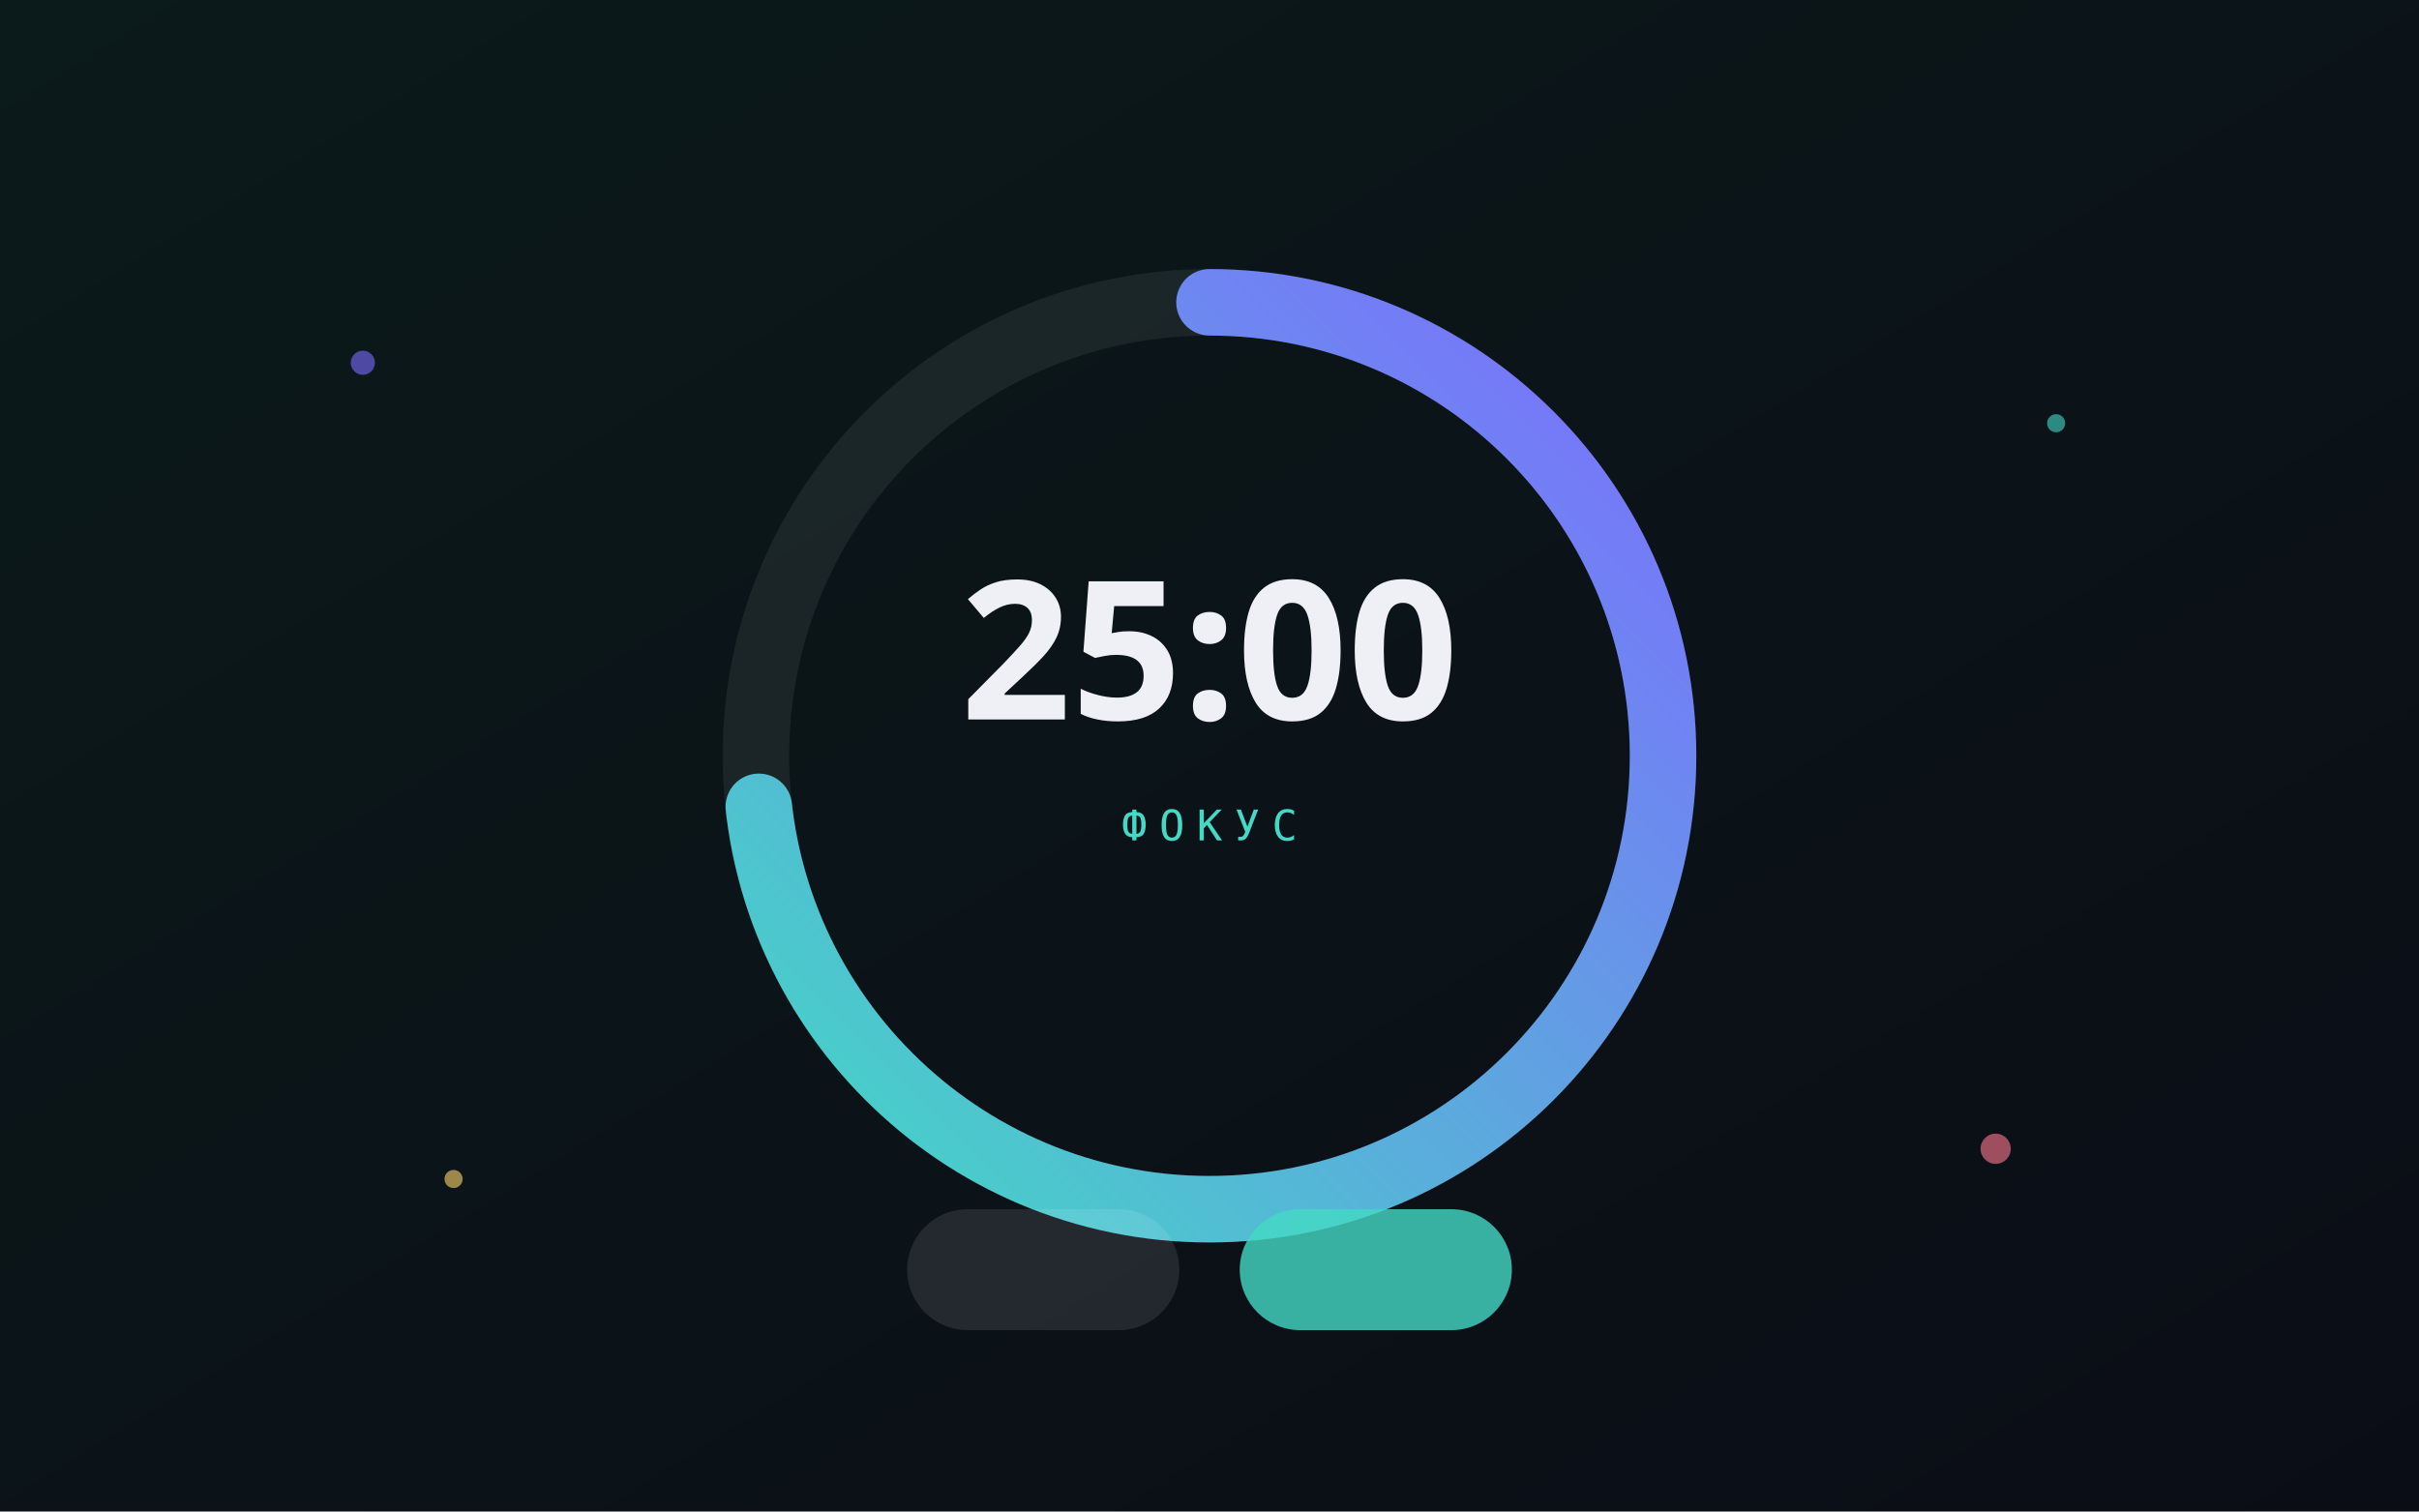
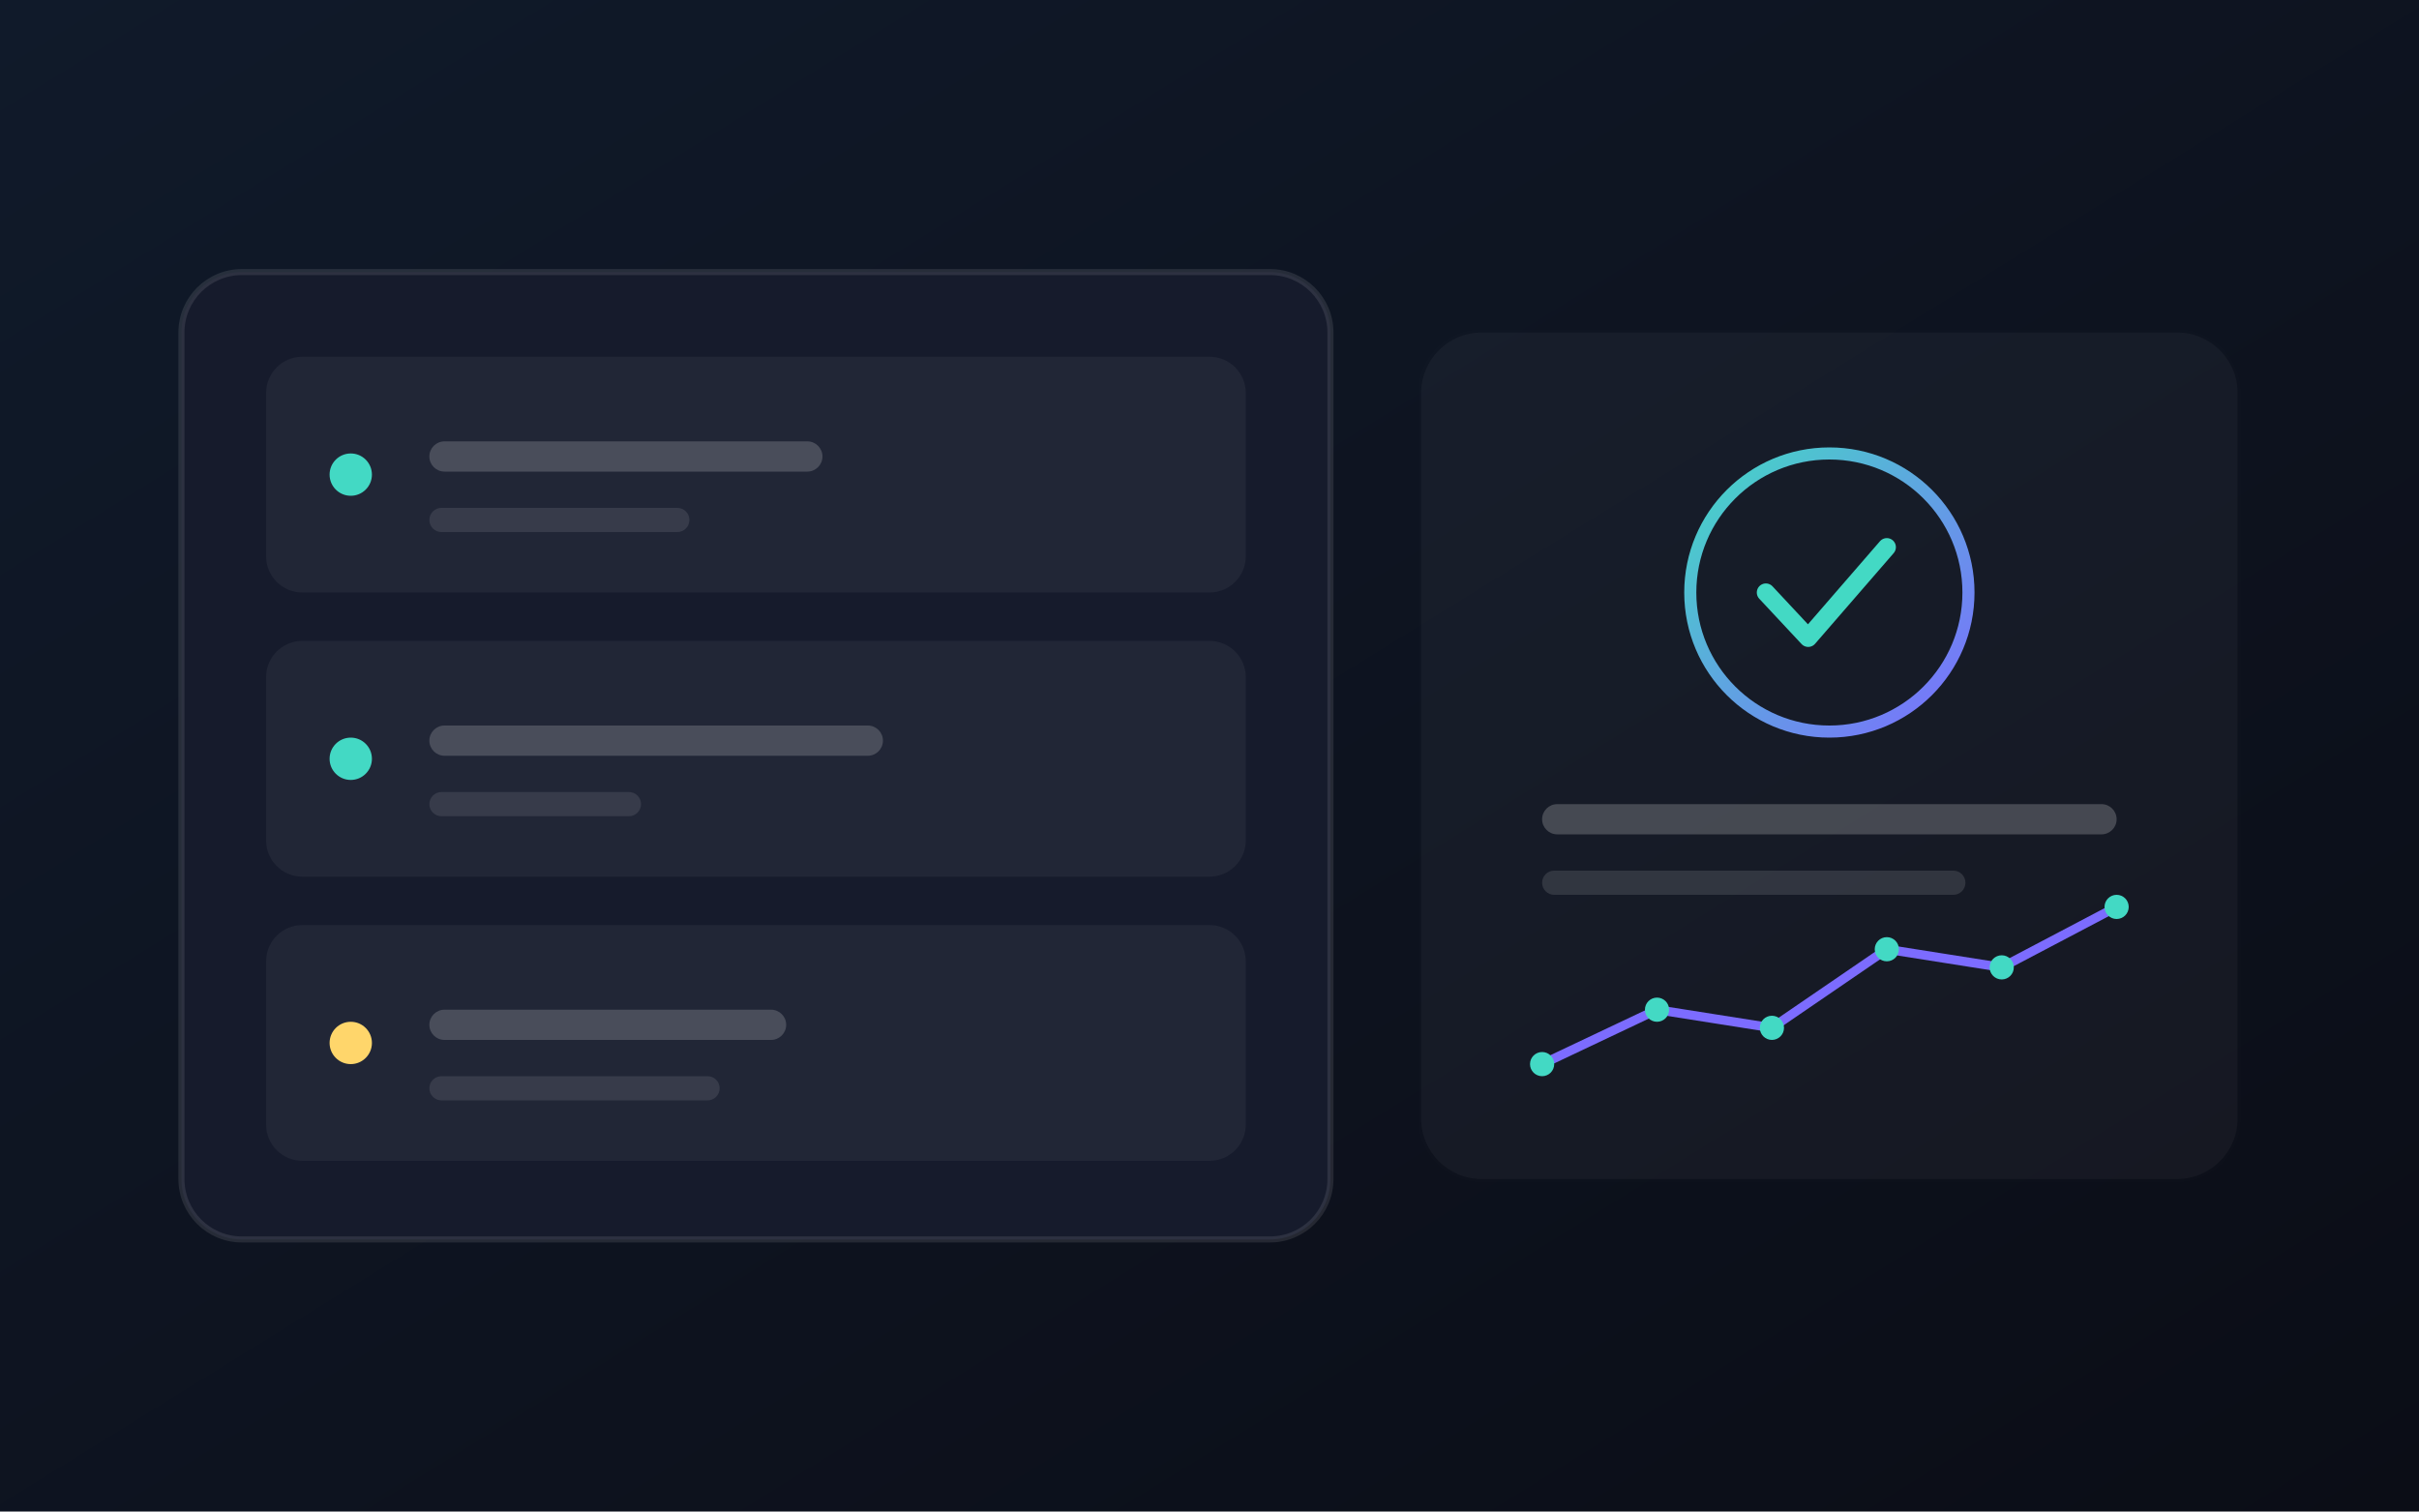
- <svg xmlns="http://www.w3.org/2000/svg" viewBox="0 0 800 500" width="800" height="500" role="img" aria-label="Focus Timer — превью">
+ <svg xmlns="http://www.w3.org/2000/svg" viewBox="0 0 800 500" width="800" height="500" role="img" aria-label="Лабораторное оборудование и поверка">
  <defs>
    <linearGradient id="bg" x1="0" y1="0" x2="1" y2="1">
-       <stop offset="0" stop-color="#0b1a1a" />
+       <stop offset="0" stop-color="#101a2a" />
      <stop offset="1" stop-color="#0b0d16" />
    </linearGradient>
-     <linearGradient id="ring" x1="0" y1="0" x2="1" y2="1">
+     <linearGradient id="accent" x1="0" y1="0" x2="1" y2="1">
      <stop offset="0" stop-color="#43d9c4" />
      <stop offset="1" stop-color="#7c6cff" />
    </linearGradient>
  </defs>
  <rect width="800" height="500" fill="url(#bg)" />
-   <circle cx="400" cy="250" r="150" fill="none" stroke="#ffffff" stroke-opacity="0.07" stroke-width="22" />
-   <circle cx="400" cy="250" r="150" fill="none" stroke="url(#ring)" stroke-width="22" stroke-linecap="round" stroke-dasharray="690 943" transform="rotate(-90 400 250)" />
-   <text x="400" y="238" text-anchor="middle" font-family="Manrope, Segoe UI, sans-serif" font-size="64" font-weight="800" fill="#eef0f6">25:00</text>
-   <text x="400" y="278" text-anchor="middle" font-family="JetBrains Mono, monospace" font-size="14" letter-spacing="4" fill="#43d9c4">ФОКУС</text>
+   <rect x="60" y="90" width="380" height="320" rx="20" fill="#161b2c" stroke="#ffffff" stroke-opacity="0.1" stroke-width="2" />
  <g>
-     <rect x="300" y="400" width="90" height="40" rx="20" fill="#ffffff" opacity="0.1" />
-     <rect x="410" y="400" width="90" height="40" rx="20" fill="#43d9c4" opacity="0.8" />
+     <rect x="88" y="118" width="324" height="78" rx="12" fill="#ffffff" opacity="0.05" />
+     <rect x="88" y="212" width="324" height="78" rx="12" fill="#ffffff" opacity="0.05" />
+     <rect x="88" y="306" width="324" height="78" rx="12" fill="#ffffff" opacity="0.05" />
+     <circle cx="116" cy="157" r="7" fill="#43d9c4" />
+     <circle cx="116" cy="251" r="7" fill="#43d9c4" />
+     <circle cx="116" cy="345" r="7" fill="#ffd66b" />
+     <rect x="142" y="146" width="130" height="10" rx="5" fill="#ffffff" opacity="0.18" />
+     <rect x="142" y="168" width="86" height="8" rx="4" fill="#ffffff" opacity="0.1" />
+     <rect x="142" y="240" width="150" height="10" rx="5" fill="#ffffff" opacity="0.18" />
+     <rect x="142" y="262" width="70" height="8" rx="4" fill="#ffffff" opacity="0.1" />
+     <rect x="142" y="334" width="118" height="10" rx="5" fill="#ffffff" opacity="0.18" />
+     <rect x="142" y="356" width="96" height="8" rx="4" fill="#ffffff" opacity="0.1" />
  </g>
-   <g opacity="0.6">
-     <circle cx="120" cy="120" r="4" fill="#7c6cff" />
-     <circle cx="680" cy="140" r="3" fill="#43d9c4" />
-     <circle cx="150" cy="390" r="3" fill="#ffd66b" />
-     <circle cx="660" cy="380" r="5" fill="#ff7a90" />
+   <rect x="470" y="110" width="270" height="280" rx="20" fill="#ffffff" opacity="0.04" stroke="#ffffff" stroke-opacity="0.1" stroke-width="2" />
+   <circle cx="605" cy="196" r="46" fill="none" stroke="url(#accent)" stroke-width="4" />
+   <path d="M584 196 l14 15 l26 -30" fill="none" stroke="#43d9c4" stroke-width="6" stroke-linecap="round" stroke-linejoin="round" />
+   <rect x="510" y="266" width="190" height="10" rx="5" fill="#ffffff" opacity="0.2" />
+   <rect x="510" y="288" width="140" height="8" rx="4" fill="#ffffff" opacity="0.12" />
+   <g stroke="#7c6cff" stroke-width="3" fill="none">
+     <path d="M510 352 L548 334 L586 340 L624 314 L662 320 L700 300" />
+   </g>
+   <g fill="#43d9c4">
+     <circle cx="510" cy="352" r="4" />
+     <circle cx="548" cy="334" r="4" />
+     <circle cx="586" cy="340" r="4" />
+     <circle cx="624" cy="314" r="4" />
+     <circle cx="662" cy="320" r="4" />
+     <circle cx="700" cy="300" r="4" />
  </g>
</svg>
